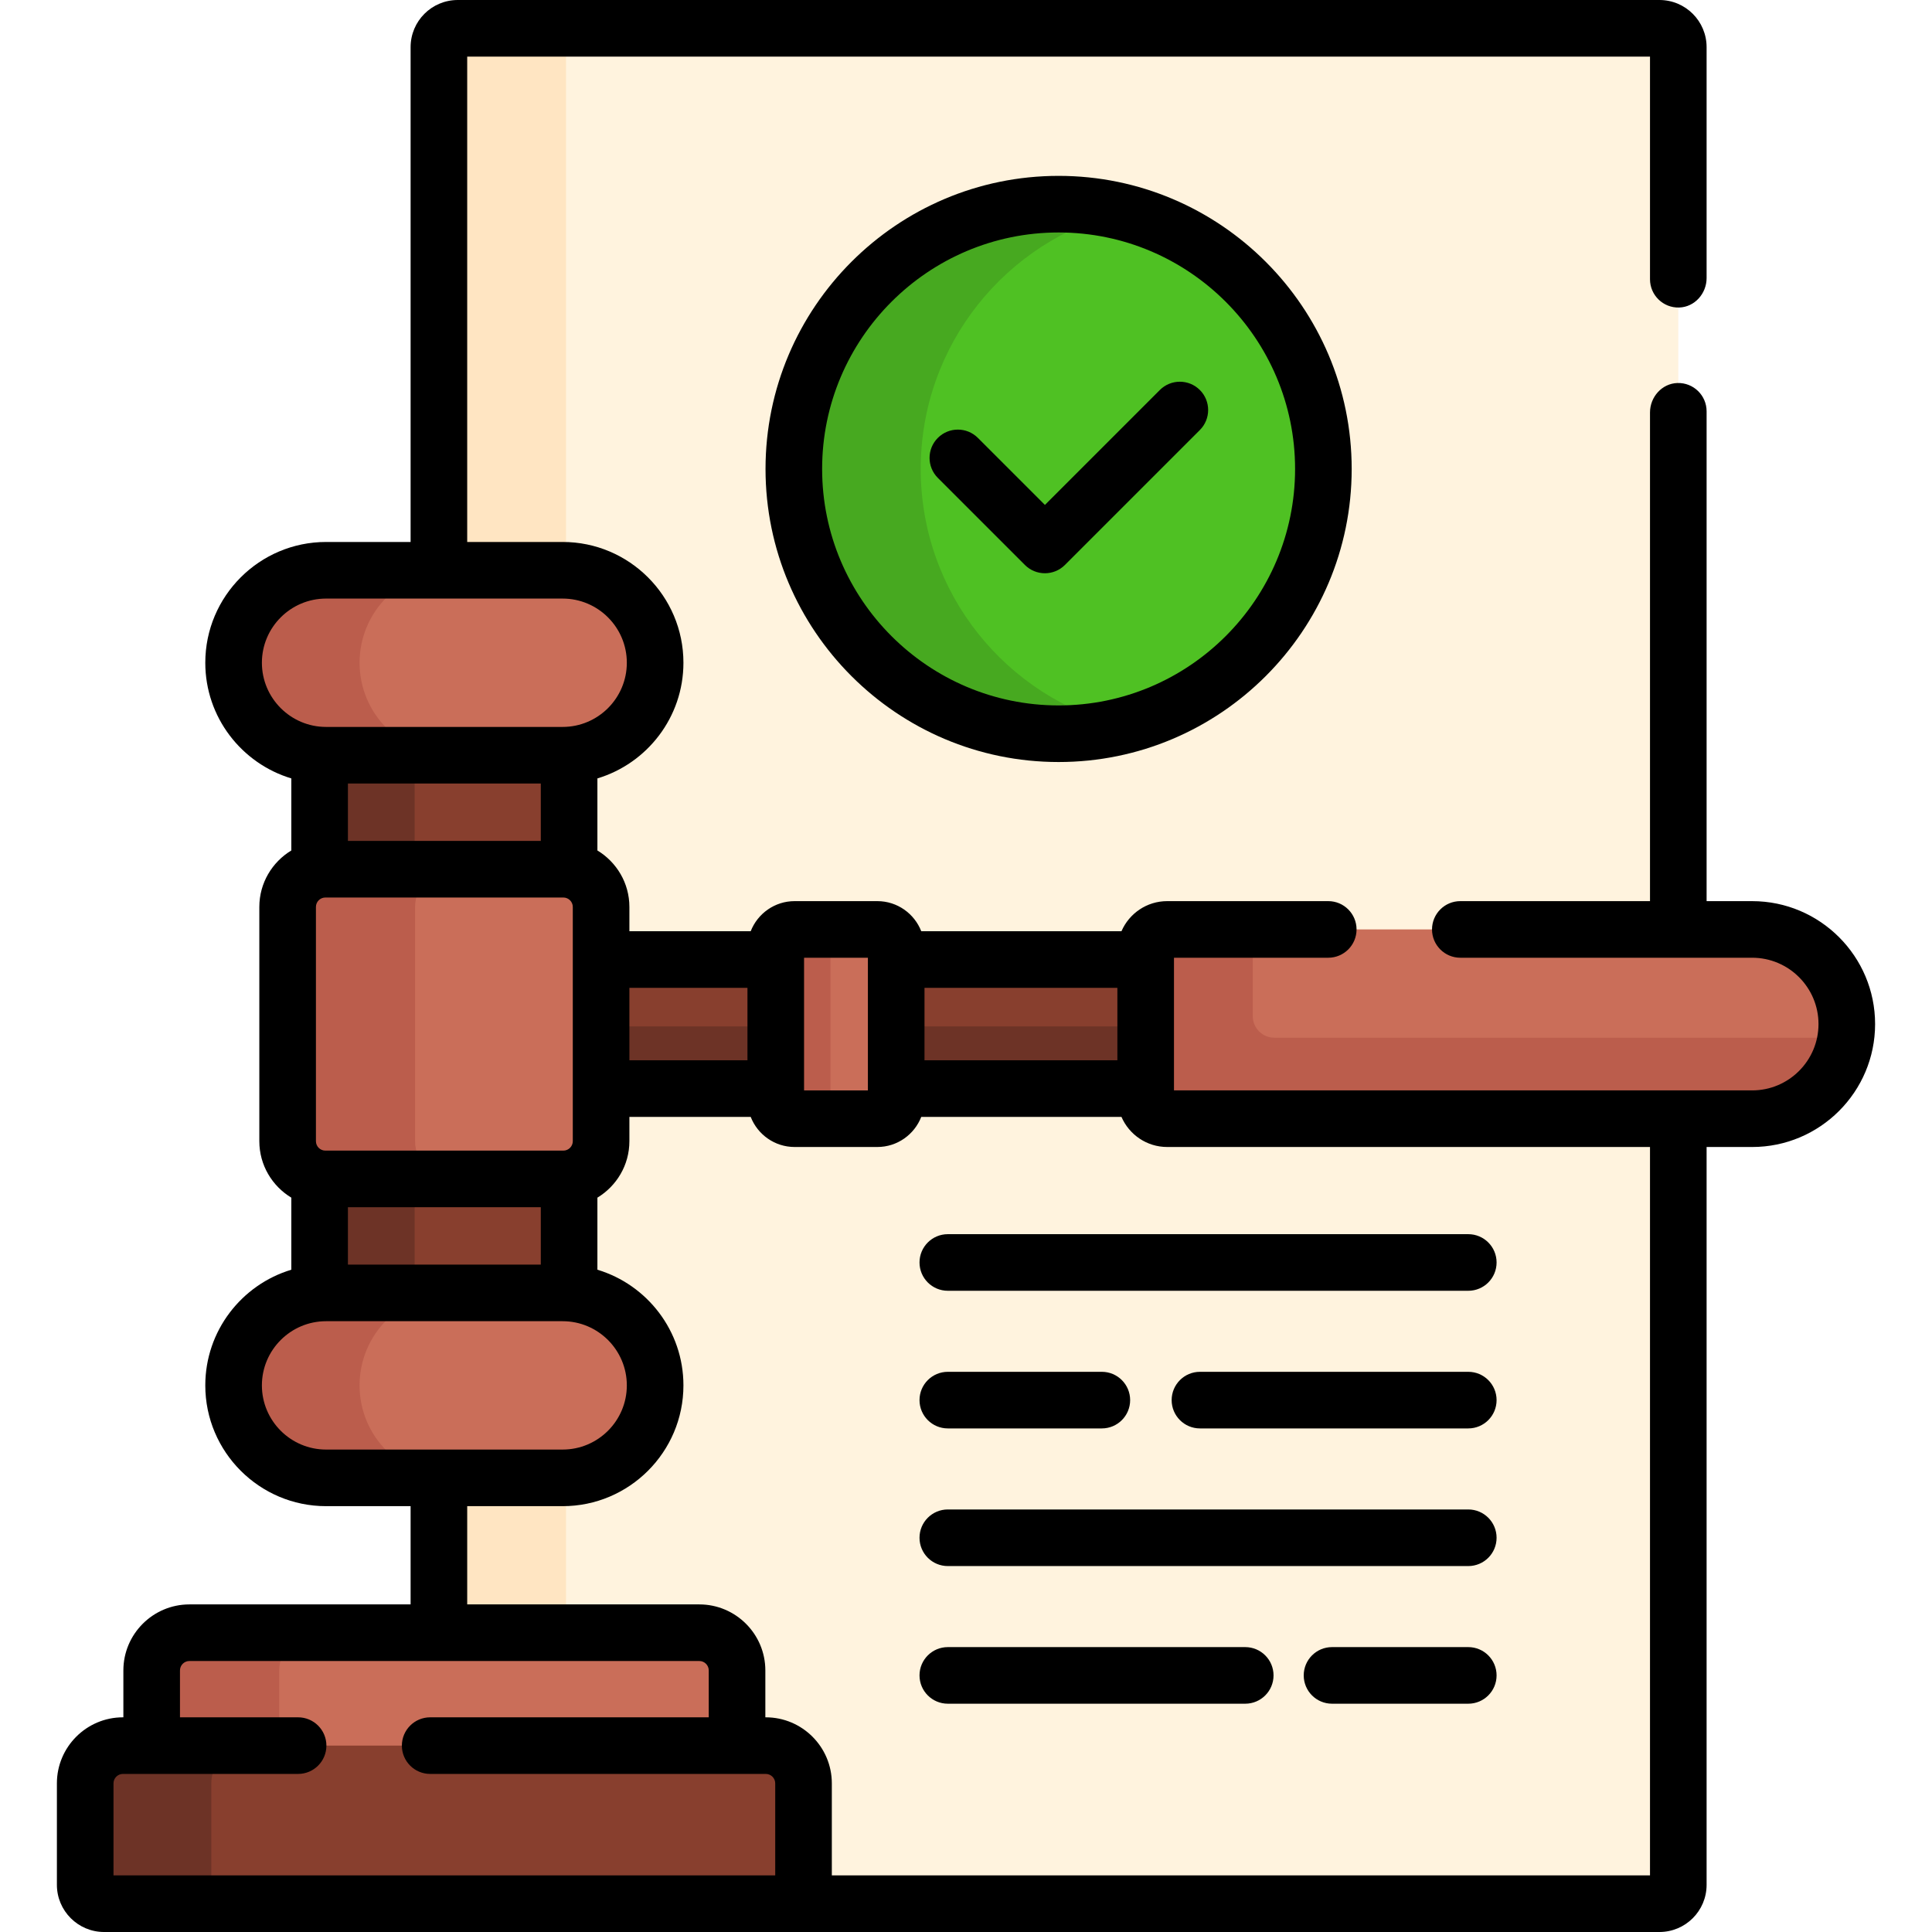
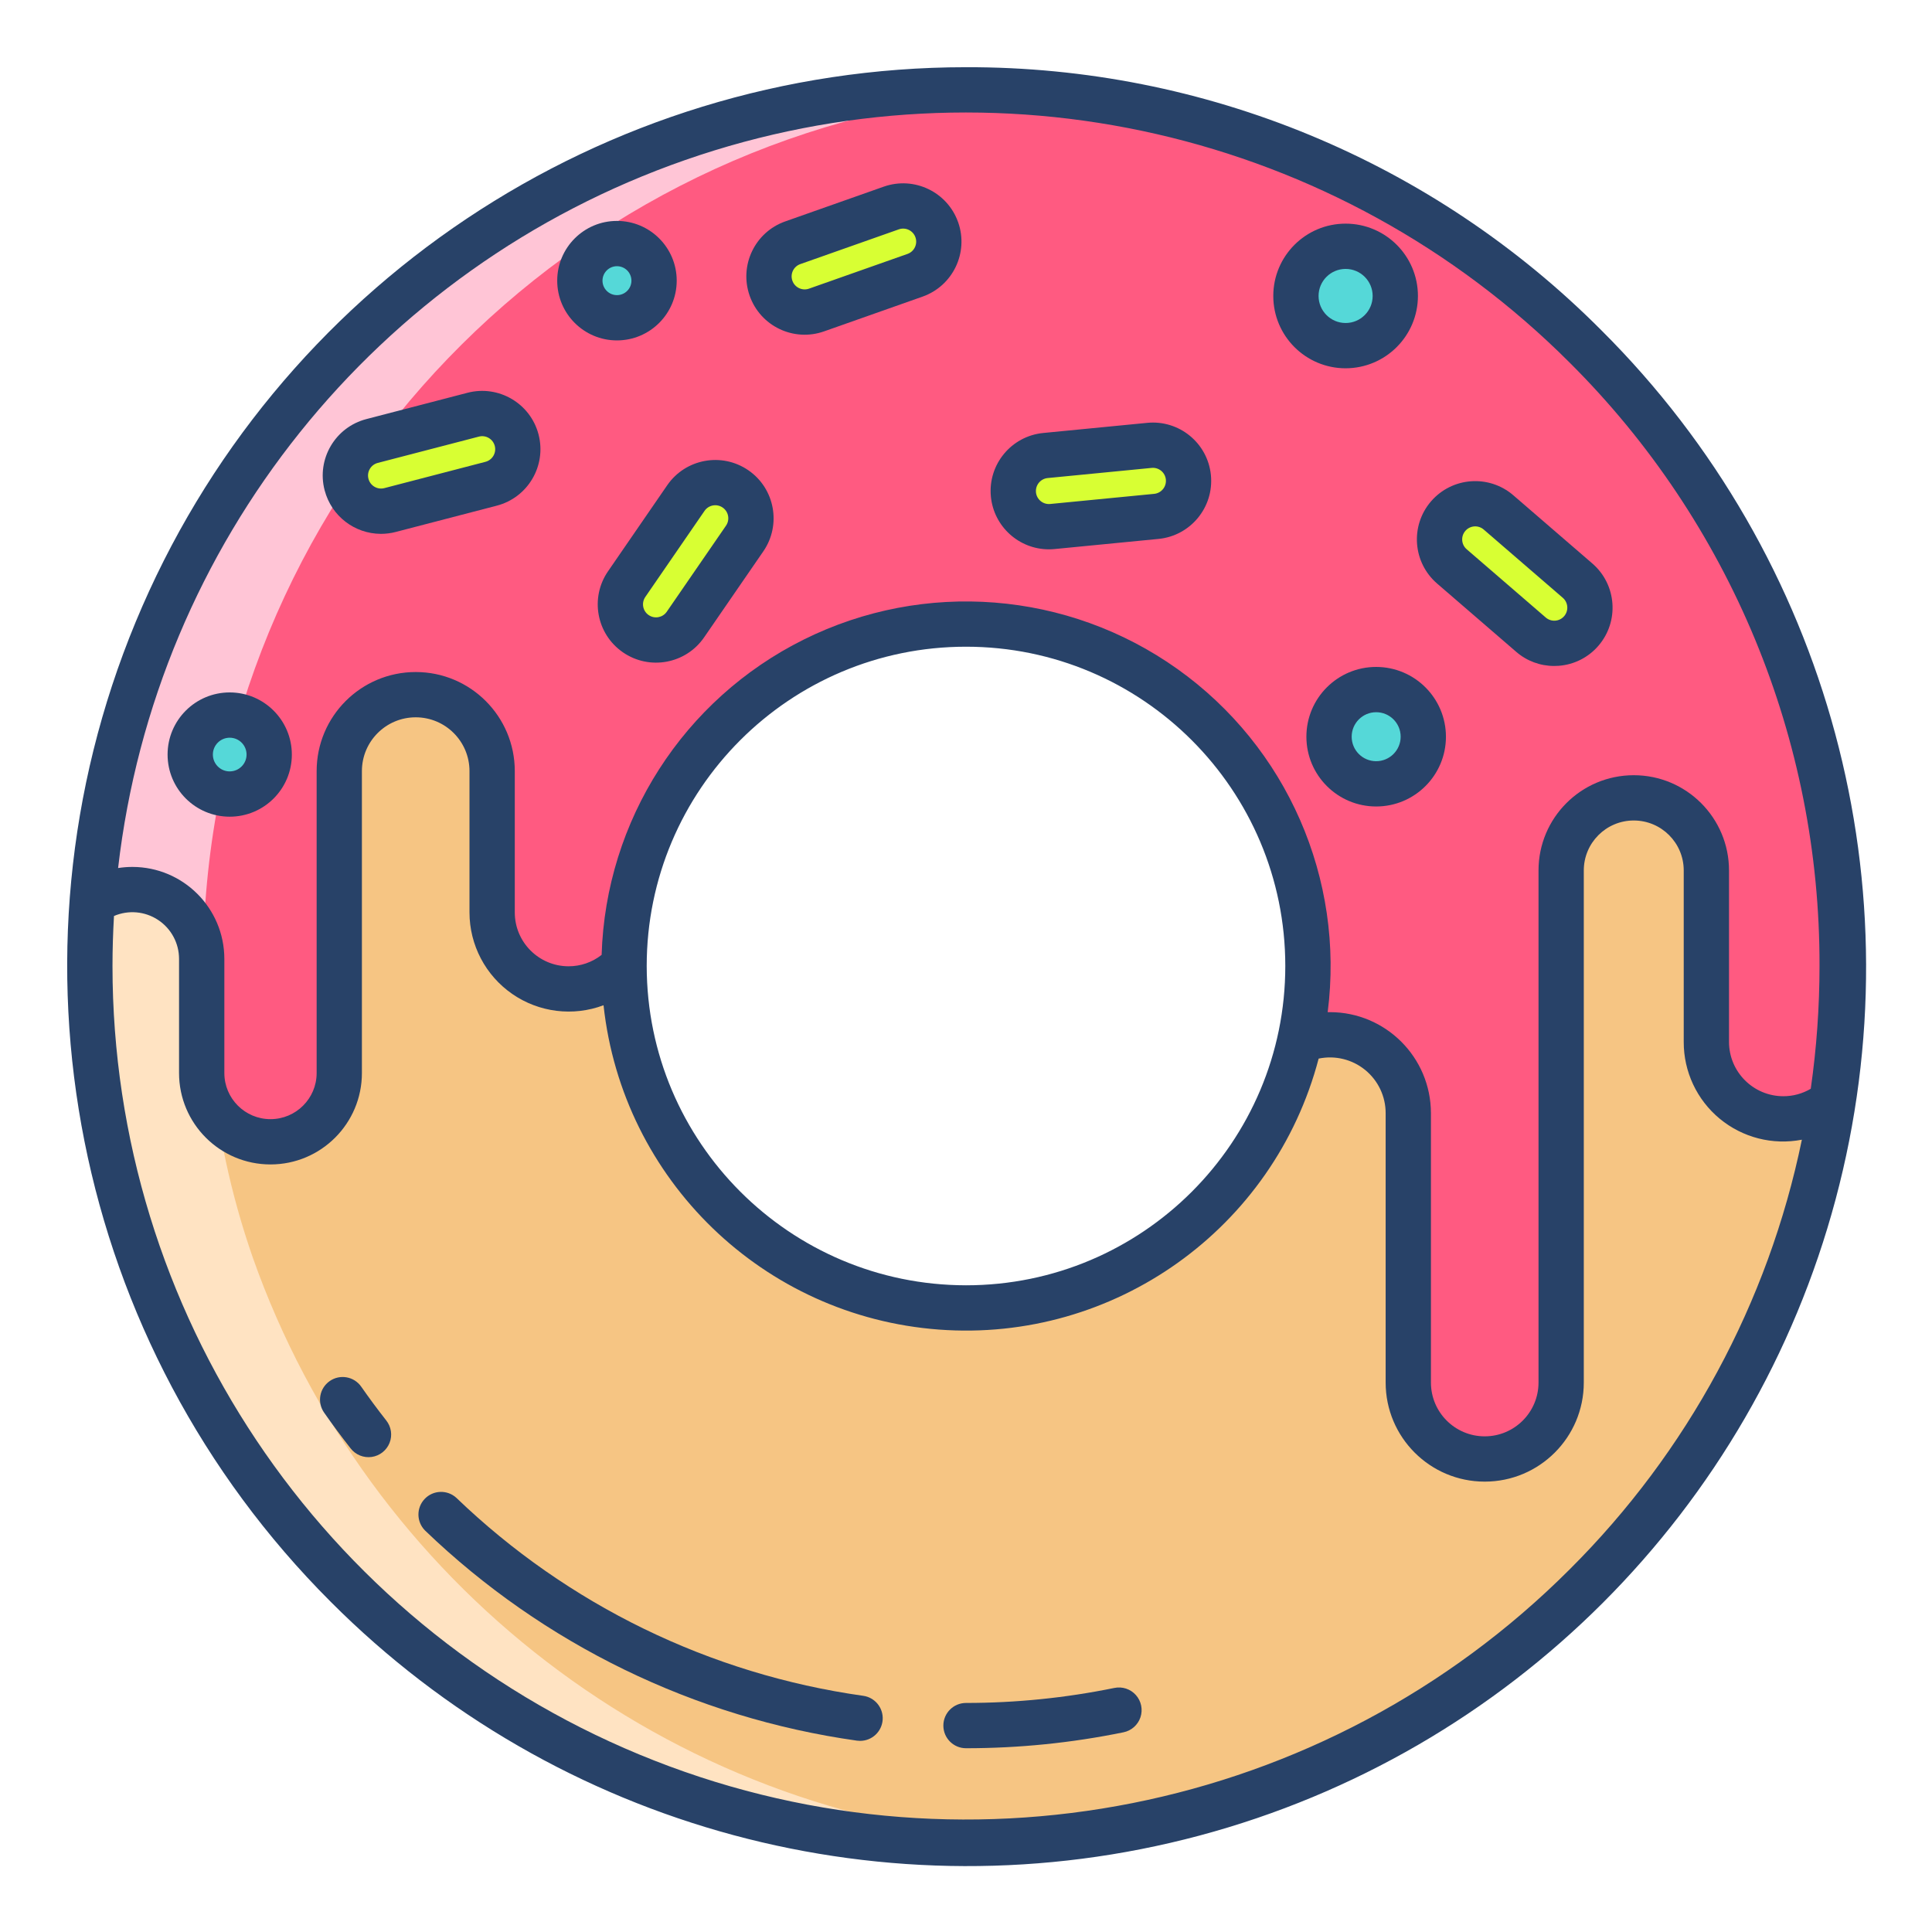
- <svg xmlns="http://www.w3.org/2000/svg" id="Capa_1" enable-background="new 0 0 512 512" height="512" viewBox="0 0 512 512" width="512">
-   <g>
-     <g>
-       <path d="m439.767 7.5h-318.452c-2.761 0-5 2.239-5 5v138.628h32.793c13.535 0 24.508 10.973 24.508 24.508 0 12.96-10.062 23.563-22.798 24.442v30.401h-.001c4.799.734 8.479 4.868 8.479 9.872v62.073c0 5.004-3.68 9.138-8.479 9.872h.001v30.401c12.737.879 22.798 11.482 22.798 24.442 0 13.535-10.973 24.508-24.508 24.508h-32.793v41.037h69.011c5.523 0 10 4.477 10 10v19.897c0 .009-.001.017-.001.026h7.619c5.523 0 10 4.477 10 10v31.893h231.824v-492c-.001-2.761-2.239-5-5.001-5z" fill="#fff3de" />
-     </g>
-     <g fill="#ffe5c2">
-       <path d="m149.108 151.128c.299 0 .595.012.892.023v-138.651c0-2.761 2.239-5 5-5h-33.685c-2.761 0-5 2.239-5 5v138.628z" />
-       <path d="m149.108 391.649h-32.793v41.037h33.685v-41.059c-.297.01-.593.022-.892.022z" />
-     </g>
-     <g>
-       <g fill="#883f2e">
-         <path d="m159.296 254.29h46.289v34.197h-46.289z" />
-         <path d="m237.502 254.29h66.115v34.197h-66.115z" />
-       </g>
-       <g fill="#6d3326">
-         <path d="m159.296 272h46.289v16.487h-46.289z" />
-         <path d="m237.502 272h66.115v16.487h-66.115z" />
-       </g>
-       <g>
-         <path d="m489.422 271.389c0 13.85-11.228 25.078-25.078 25.078h-155.028c-3.148 0-5.7-2.552-5.7-5.7v-38.757c0-3.148 2.552-5.7 5.7-5.7h155.028c13.85.001 25.078 11.229 25.078 25.079z" fill="#ca6e59" />
-       </g>
-       <g>
-         <path d="m337.699 275c-3.148 0-5.699-2.552-5.699-5.7v-22.99h-22.684c-3.148 0-5.7 2.552-5.7 5.7v38.757c0 3.148 2.552 5.7 5.7 5.7h155.028c12.623 0 23.064-9.328 24.815-21.467z" fill="#bb5d4c" />
-       </g>
-       <g>
-         <path d="m237.502 251.311v40.156c0 2.761-2.239 5-5 5h-21.917c-2.761 0-5-2.239-5-5v-40.156c0-2.761 2.239-5 5-5h21.917c2.762 0 5 2.238 5 5z" fill="#ca6e59" />
-       </g>
-       <g>
-         <path d="m220.083 291.467v-40.156c0-2.761 2.239-5 5-5h-14.498c-2.761 0-5 2.239-5 5v40.156c0 2.761 2.239 5 5 5h14.498c-2.762 0-5-2.239-5-5z" fill="#bb5d4c" />
-       </g>
-       <g>
-         <path d="m149.296 312.425h-63.071c-.519 0-1.024-.052-1.522-.128v30.401c.566-.039 1.134-.066 1.71-.066h62.695c.575 0 1.144.027 1.71.066v-30.401c-.498.077-1.003.128-1.522.128z" fill="#883f2e" />
-         <path d="m86.225 312.425c-.519 0-1.024-.052-1.522-.128v30.401c.566-.039 1.134-.066 1.71-.066h23.472v-30.208h-23.66z" fill="#6d3326" />
-         <path d="m86.225 230.352h63.071c.519 0 1.024.052 1.522.128v-30.401c-.566.039-1.135.066-1.71.066h-62.695c-.575 0-1.144-.027-1.71-.066v30.401c.498-.076 1.003-.128 1.522-.128z" fill="#883f2e" />
-         <path d="m86.225 230.352h23.66v-30.208h-23.472c-.575 0-1.144-.027-1.71-.066v30.401c.498-.075 1.003-.127 1.522-.127z" fill="#6d3326" />
-       </g>
-       <g>
-         <path d="m159.296 240.352v62.073c0 5.523-4.477 10-10 10h-63.071c-5.523 0-10-4.477-10-10v-62.073c0-5.523 4.477-10 10-10h63.071c5.523 0 10 4.477 10 10z" fill="#ca6e59" />
-       </g>
-       <g>
-         <path d="m110 302.425v-62.073c0-5.523 4.477-10 10-10h-33.775c-5.523 0-10 4.477-10 10v62.073c0 5.523 4.477 10 10 10h33.775c-5.523 0-10-4.477-10-10z" fill="#bb5d4c" />
-       </g>
-       <g>
-         <path d="m195.273 463.608c.034-.337.052-.68.052-1.026v-19.897c0-5.523-4.477-10-10-10h-135.13c-5.523 0-10 4.477-10 10v19.897c0 .346.018.689.052 1.026z" fill="#ca6e59" />
-         <path d="m74.052 463.608c-.034-.337-.052-.68-.052-1.026v-19.897c0-5.523 4.477-10 10-10h-33.805c-5.523 0-10 4.477-10 10v19.897c0 .346.018.689.052 1.026z" fill="#bb5d4c" />
-         <g>
-           <path d="m212.943 504.5h-185.365c-2.761 0-5-2.239-5-5v-26.892c0-5.523 4.477-10 10-10h170.365c5.523 0 10 4.477 10 10z" fill="#883f2e" />
-         </g>
-         <g>
-           <path d="m56 499.5v-26.892c0-5.523 4.477-10 10-10h-33.422c-5.523 0-10 4.477-10 10v26.892c0 2.761 2.239 5 5 5h33.422c-2.761 0-5-2.239-5-5z" fill="#6d3326" />
-         </g>
-       </g>
-       <g>
-         <g>
-           <path d="m173.616 367.141c0 13.535-10.973 24.508-24.508 24.508h-62.695c-13.535 0-24.508-10.973-24.508-24.508 0-13.535 10.973-24.508 24.508-24.508h62.695c13.535 0 24.508 10.973 24.508 24.508z" fill="#ca6e59" />
-         </g>
-         <g>
-           <path d="m95.289 367.141c0-13.535 10.973-24.508 24.508-24.508h-33.384c-13.535 0-24.508 10.973-24.508 24.508s10.973 24.508 24.508 24.508h33.384c-13.535 0-24.508-10.973-24.508-24.508z" fill="#bb5d4c" />
-         </g>
-         <g>
-           <path d="m173.616 175.636c0 13.535-10.973 24.508-24.508 24.508h-62.695c-13.535 0-24.508-10.973-24.508-24.508 0-13.535 10.973-24.508 24.508-24.508h62.695c13.535 0 24.508 10.973 24.508 24.508z" fill="#ca6e59" />
-         </g>
-         <g>
-           <path d="m95.289 175.636c0-13.535 10.973-24.508 24.508-24.508h-33.384c-13.535 0-24.508 10.973-24.508 24.508 0 13.535 10.973 24.508 24.508 24.508h33.384c-13.535 0-24.508-10.972-24.508-24.508z" fill="#bb5d4c" />
-         </g>
-       </g>
-     </g>
-     <g>
-       <g>
-         <circle cx="280.541" cy="124.276" fill="#4fc123" r="70.169" />
-       </g>
-       <g>
-         <path d="m244 124.276c0-32.956 22.725-60.592 53.355-68.127-5.389-1.326-11.017-2.042-16.814-2.042-38.753 0-70.169 31.416-70.169 70.169s31.416 70.169 70.169 70.169c5.798 0 11.426-.717 16.814-2.042-30.63-7.536-53.355-35.171-53.355-68.127z" fill="#47a920" />
-       </g>
-     </g>
-     <g>
-       <path d="m464.344 238.811h-12.076v-129.811c0-4.218-3.482-7.623-7.73-7.497-4.105.123-7.27 3.704-7.27 7.811v129.496h-50.268c-4.143 0-7.5 3.358-7.5 7.5s3.357 7.5 7.5 7.5h77.344c9.692 0 17.578 7.886 17.578 17.578s-7.886 17.578-17.578 17.578h-153.227v-35.156h40.883c4.143 0 7.5-3.358 7.5-7.5s-3.357-7.5-7.5-7.5h-42.684c-5.424 0-10.091 3.291-12.118 7.979h-53.055c-1.817-4.662-6.344-7.979-11.641-7.979h-21.917c-5.297 0-9.824 3.318-11.641 7.979h-32.148v-6.438c0-6.347-3.408-11.899-8.479-14.967v-19.097c13.174-3.965 22.799-16.203 22.799-30.652 0-17.649-14.358-32.008-32.008-32.008h-25.294v-128.627h313.453v59c0 4.218 3.482 7.623 7.73 7.497 4.105-.123 7.27-3.704 7.27-7.811v-61.186c0-6.904-5.596-12.5-12.5-12.5h-318.453c-6.904 0-12.5 5.596-12.5 12.5v131.128h-22.401c-17.649 0-32.008 14.359-32.008 32.008 0 14.448 9.625 26.685 22.798 30.651v19.097c-5.071 3.068-8.479 8.62-8.479 14.967v62.073c0 6.347 3.408 11.899 8.479 14.967v19.097c-13.173 3.966-22.798 16.203-22.798 30.652 0 17.649 14.358 32.008 32.008 32.008h22.401v26.037h-58.619c-9.649 0-17.5 7.851-17.5 17.5v12.423h-.117c-9.649 0-17.5 7.851-17.5 17.5v26.892c0 6.893 5.607 12.5 12.5 12.5h412.189c6.904 0 12.5-5.596 12.5-12.5v-195.533h12.076c17.964 0 32.578-14.614 32.578-32.578s-14.613-32.578-32.577-32.578zm-219.342 22.979h51.115v19.197h-51.115zm-31.917-7.979h16.917v35.156h-16.917zm-46.289 7.979h31.289v19.197h-31.289zm-97.391-86.154c0-9.378 7.63-17.008 17.008-17.008h62.695c9.378 0 17.008 7.63 17.008 17.008 0 9.378-7.63 17.008-17.008 17.008h-62.695c-9.378.001-17.008-7.629-17.008-17.008zm16.82 129.289c-1.379 0-2.5-1.122-2.5-2.5v-62.073c0-1.378 1.121-2.5 2.5-2.5h63.071c1.379 0 2.5 1.122 2.5 2.5v62.073c0 1.378-1.121 2.5-2.5 2.5zm57.092 15v15.208h-51.114v-15.208zm-51.114-97.073v-15.208h51.114v15.208zm-5.79 161.297c-9.378 0-17.008-7.63-17.008-17.008s7.63-17.008 17.008-17.008h62.695c9.378 0 17.008 7.63 17.008 17.008s-7.63 17.008-17.008 17.008zm119.03 112.851h-175.365v-24.392c0-1.378 1.121-2.5 2.5-2.5h46.422c4.143 0 7.5-3.358 7.5-7.5s-3.357-7.5-7.5-7.5h-31.305v-12.423c0-1.378 1.121-2.5 2.5-2.5h135.13c1.379 0 2.5 1.122 2.5 2.5v12.423h-73.825c-4.143 0-7.5 3.358-7.5 7.5s3.357 7.5 7.5 7.5h88.943c1.379 0 2.5 1.122 2.5 2.5zm231.825 0h-216.825v-24.392c0-9.649-7.851-17.5-17.5-17.5h-.118v-12.423c0-9.649-7.851-17.5-17.5-17.5h-61.511v-26.037h25.294c17.649 0 32.008-14.358 32.008-32.008 0-14.449-9.625-26.686-22.799-30.652v-19.097c5.071-3.068 8.479-8.62 8.479-14.967v-6.438h32.148c1.817 4.662 6.344 7.979 11.641 7.979h21.917c5.297 0 9.824-3.318 11.641-7.979h53.055c2.027 4.688 6.694 7.979 12.118 7.979h127.951v193.035z" />
-       <path d="m202.872 124.276c0 42.827 34.842 77.669 77.669 77.669s77.669-34.842 77.669-77.669-34.842-77.669-77.669-77.669-77.669 34.842-77.669 77.669zm140.338 0c0 34.556-28.113 62.669-62.669 62.669s-62.669-28.113-62.669-62.669 28.113-62.669 62.669-62.669 62.669 28.113 62.669 62.669z" />
-       <path d="m259.147 116.045c-2.93-2.929-7.678-2.929-10.607 0s-2.929 7.678 0 10.606l23.069 23.069c1.465 1.464 3.385 2.197 5.304 2.197s3.839-.732 5.304-2.197l35.758-35.758c2.929-2.929 2.929-7.678 0-10.606-2.93-2.929-7.678-2.929-10.607 0l-30.454 30.455z" />
-       <path d="m243.681 334.569c0 4.142 3.357 7.5 7.5 7.5h137.93c4.143 0 7.5-3.358 7.5-7.5s-3.357-7.5-7.5-7.5h-137.93c-4.143 0-7.5 3.358-7.5 7.5z" />
-       <path d="m389.11 363.546h-71.11c-4.143 0-7.5 3.358-7.5 7.5s3.357 7.5 7.5 7.5h71.11c4.143 0 7.5-3.358 7.5-7.5s-3.357-7.5-7.5-7.5z" />
-       <path d="m251.181 378.546h40.819c4.143 0 7.5-3.358 7.5-7.5s-3.357-7.5-7.5-7.5h-40.819c-4.143 0-7.5 3.358-7.5 7.5s3.357 7.5 7.5 7.5z" />
-       <path d="m389.11 400.023h-137.93c-4.143 0-7.5 3.358-7.5 7.5s3.357 7.5 7.5 7.5h137.93c4.143 0 7.5-3.358 7.5-7.5s-3.357-7.5-7.5-7.5z" />
-       <path d="m389.11 436.5h-36.11c-4.143 0-7.5 3.358-7.5 7.5s3.357 7.5 7.5 7.5h36.11c4.143 0 7.5-3.358 7.5-7.5s-3.357-7.5-7.5-7.5z" />
-       <path d="m330 436.5h-78.819c-4.143 0-7.5 3.358-7.5 7.5s3.357 7.5 7.5 7.5h78.819c4.143 0 7.5-3.358 7.5-7.5s-3.357-7.5-7.5-7.5z" />
-     </g>
+ <svg xmlns="http://www.w3.org/2000/svg" id="Layer_1" height="512" viewBox="0 0 512 512" width="512" data-name="Layer 1">
+   <path d="m472.6 296.51a20.244 20.244 0 0 0 12.81-4.54c-17.28 111.15-113.41 196.22-229.41 196.22-128.23 0-232.19-103.96-232.19-232.19q0-8.49.61-16.83a18.356 18.356 0 0 1 29.03 14.94v30.25a18.23 18.23 0 0 0 36.46 0v-80.01a20.255 20.255 0 1 1 40.51 0v37.47a20.254 20.254 0 0 0 34.84 14.06h.12v.12a90.628 90.628 0 0 0 179.08 19.73l.16.03a20.767 20.767 0 0 1 28.59 19.23v71.4a20.255 20.255 0 0 0 40.51 0v-135.71a19.245 19.245 0 0 1 38.49 0v45.44a20.383 20.383 0 0 0 20.39 20.39z" fill="#f6c583" />
+   <path d="m55.872 281.14-2.422-27.03a18.348 18.348 0 0 0 -29.03-14.94q-.615 8.34-.61 16.83c0 128.23 103.96 232.19 232.19 232.19q7.594 0 15.068-.491c-94.598-6.007-173.802-68.657-204.068-154.412a213.96 213.96 0 0 1 -11.128-52.147z" fill="#ffe3c2" />
+   <path d="m488.19 256a233.109 233.109 0 0 1 -2.78 35.97 20.379 20.379 0 0 1 -33.2-15.85v-45.44a19.245 19.245 0 0 0 -38.49 0v135.71a20.255 20.255 0 1 1 -40.51 0v-71.4a20.767 20.767 0 0 0 -28.59-19.23l-.16-.03a90.626 90.626 0 1 0 -179.08-19.85h-.12a20.255 20.255 0 0 1 -34.84-14.06v-37.47a20.255 20.255 0 1 0 -40.51 0v80.01a18.23 18.23 0 0 1 -36.46 0v-30.25a18.348 18.348 0 0 0 -29.03-14.94c8.61-120.37 109.01-215.36 231.58-215.36 128.23 0 232.19 103.96 232.19 232.19z" fill="#ff5a81" />
+   <path d="m248.26 60.89a9.36 9.36 0 0 1 .54 3.15 9.461 9.461 0 0 1 -6.31 8.91l-26.11 9.21a9.453 9.453 0 0 1 -6.29-17.83l26.11-9.21a9.457 9.457 0 0 1 12.06 5.77z" fill="#d8ff33" />
+   <path d="m194.91 129.57a9.445 9.445 0 0 1 2.43 13.14l-15.69 22.81a9.444 9.444 0 0 1 -13.14 2.42h-.01a9.447 9.447 0 0 1 -2.43-13.14l15.7-22.81a9.447 9.447 0 0 1 13.14-2.43z" fill="#d8ff33" />
+   <path d="m418.08 153.88a9.453 9.453 0 0 1 .98 13.33l-.01.01a9.44 9.44 0 0 1 -13.32.97l-20.96-18.09a9.441 9.441 0 0 1 -.98-13.32v-.01a9.453 9.453 0 0 1 13.33-.98z" fill="#d8ff33" />
+   <path d="m364.7 182.74a12.5 12.5 0 1 1 -12.49 12.49 12.494 12.494 0 0 1 12.49-12.49z" fill="#55d8d8" />
+   <path d="m356.6 65.27a13.165 13.165 0 1 1 -13.17 13.16 13.166 13.166 0 0 1 13.17-13.16z" fill="#55d8d8" />
+   <path d="m314.94 126.52c.03.31.04.61.04.92a9.465 9.465 0 0 1 -8.53 9.41l-27.56 2.68a9.447 9.447 0 0 1 -10.32-8.49c-.03-.31-.05-.63-.05-.94a9.437 9.437 0 0 1 8.54-9.38l27.56-2.69a9.447 9.447 0 0 1 10.32 8.49z" fill="#d8ff33" />
+   <path d="m163.5 64.55a9.83 9.83 0 1 1 -9.83 9.83 9.837 9.837 0 0 1 9.83-9.83z" fill="#55d8d8" />
+   <path d="m256 23.81c-122.57 0-222.97 94.99-231.58 215.36a18.356 18.356 0 0 1 29.03 14.94l.36 1.89q0-8.49.61-16.83c8.256-115.413 100.9-207.477 216.558-214.87-4.954-.311-9.945-.49-14.978-.49z" fill="#ffc5d6" />
+   <path d="m136.92 116.67a9.436 9.436 0 0 1 -6.76 11.52l-26.8 6.98a9.45 9.45 0 0 1 -11.52-6.77l-.01-.01a9.45 9.45 0 0 1 6.77-11.52l26.8-6.97a9.436 9.436 0 0 1 11.52 6.76z" fill="#d8ff33" />
+   <path d="m60.88 189.5a10.465 10.465 0 1 1 -10.47 10.46 10.456 10.456 0 0 1 10.47-10.46z" fill="#55d8d8" />
+   <g fill="#284268">
+     <path d="m253.916 58.891a15.467 15.467 0 0 0 -19.709-9.428l-26.107 9.212a15.451 15.451 0 0 0 -9.45 19.65c.007.022.015.044.023.065a15.446 15.446 0 0 0 19.709 9.429l26.111-9.212a15.465 15.465 0 0 0 9.449-19.649c-.01-.023-.018-.045-.026-.067zm-13.419 8.4-26.111 9.209a3.454 3.454 0 0 1 -4.386-2.073l-.013-.035a3.45 3.45 0 0 1 2.1-4.4l26.113-9.213a3.456 3.456 0 0 1 4.39 2.075l.013.036a3.455 3.455 0 0 1 -2.103 4.401z" />
+     <path d="m142.715 115.112a15.447 15.447 0 0 0 -18.83-11.02l-26.8 6.972a15.448 15.448 0 0 0 -11.062 18.842l.018.064a15.465 15.465 0 0 0 14.909 11.507 15.561 15.561 0 0 0 3.916-.5l26.8-6.973a15.467 15.467 0 0 0 11.06-18.841c-.002-.019-.006-.035-.011-.051zm-14.069 7.275-26.8 6.972a3.447 3.447 0 0 1 -4.2-2.469l-.01-.038a3.448 3.448 0 0 1 2.477-4.175l26.8-6.972a3.447 3.447 0 0 1 4.206 2.468l.008.031a3.452 3.452 0 0 1 -2.481 4.183z" />
+     <path d="m379.249 132.85-.04.046a15.449 15.449 0 0 0 1.636 21.748l20.96 18.092a15.336 15.336 0 0 0 10.071 3.754c.383 0 .769-.014 1.155-.042a15.348 15.348 0 0 0 10.506-5.247c.021-.024.041-.048.063-.072a15.469 15.469 0 0 0 -1.6-21.789l-20.961-18.092a15.467 15.467 0 0 0 -21.79 1.602zm35.295 30.407-.034.038a3.448 3.448 0 0 1 -4.864.357l-20.959-18.092a3.448 3.448 0 0 1 -.358-4.865l.023-.026a3.45 3.45 0 0 1 4.845-.336l20.961 18.092a3.454 3.454 0 0 1 .386 4.832z" />
+     <path d="m320.9 125.875a15.447 15.447 0 0 0 -16.869-13.816l-27.557 2.686a15.449 15.449 0 0 0 -13.887 16.774c0 .036.006.072.01.108a15.471 15.471 0 0 0 15.364 13.951q.75 0 1.511-.074l27.557-2.686a15.468 15.468 0 0 0 13.878-16.875c.001-.022-.007-.043-.007-.068zm-15.035 5-27.557 2.686a3.457 3.457 0 0 1 -3.763-3.048c0-.019 0-.038 0-.057a3.451 3.451 0 0 1 3.1-3.768l27.555-2.688a3.448 3.448 0 0 1 3.768 3.1v.04a3.454 3.454 0 0 1 -3.1 3.735z" />
+     <path d="m198.383 124.67-.073-.051a15.468 15.468 0 0 0 -21.485 3.97l-15.694 22.811a15.448 15.448 0 0 0 3.9 21.438l.074.052a15.463 15.463 0 0 0 21.484-3.97l15.7-22.81a15.449 15.449 0 0 0 -3.9-21.437zm-5.983 14.635-15.7 22.811a3.453 3.453 0 0 1 -4.762.909c-.012-.008-.025-.018-.039-.026a3.45 3.45 0 0 1 -.885-4.8l15.695-22.811a3.452 3.452 0 0 1 4.761-.91l.041.028a3.45 3.45 0 0 1 .886 4.8z" />
+     <path d="m179.336 74.38a15.834 15.834 0 1 0 -15.836 15.834 15.852 15.852 0 0 0 15.836-15.834zm-19.668 0a3.834 3.834 0 1 1 3.834 3.834 3.838 3.838 0 0 1 -3.834-3.834z" />
+     <path d="m375.766 78.431a19.166 19.166 0 1 0 -19.166 19.169 19.188 19.188 0 0 0 19.166-19.169zm-26.331 0a7.166 7.166 0 1 1 7.165 7.169 7.172 7.172 0 0 1 -7.165-7.169z" />
+     <path d="m364.7 176.744a18.491 18.491 0 1 0 18.49 18.491 18.512 18.512 0 0 0 -18.49-18.491zm0 24.982a6.491 6.491 0 1 1 6.49-6.491 6.5 6.5 0 0 1 -6.49 6.491z" />
+     <path d="m60.877 183.5a16.465 16.465 0 1 0 16.465 16.465 16.484 16.484 0 0 0 -16.465-16.465zm0 20.93a4.465 4.465 0 1 1 4.465-4.465 4.47 4.47 0 0 1 -4.465 4.461z" />
+     <path d="m256 17.812a238.188 238.188 0 0 0 -168.424 406.612 238.188 238.188 0 1 0 336.848-336.848 236.627 236.627 0 0 0 -168.424-69.764zm159.938 398.127a226.188 226.188 0 0 1 -386.126-159.939c0-4.439.143-8.856.395-13.252a12.364 12.364 0 0 1 17.242 11.36v30.249a24.23 24.23 0 0 0 48.46 0v-80.007a14.255 14.255 0 0 1 28.51 0v37.471a26.289 26.289 0 0 0 35.525 24.58 96.621 96.621 0 0 0 189.512 14.137 14.752 14.752 0 0 1 17.756 14.453v71.4a26.255 26.255 0 0 0 52.51 0v-135.71a13.242 13.242 0 0 1 26.484 0v45.44a26.311 26.311 0 0 0 31.309 25.91 224.609 224.609 0 0 1 -61.577 113.908zm-244.555-159.939a84.617 84.617 0 1 1 84.617 84.618 84.714 84.714 0 0 1 -84.617-84.618zm308.487 32.533a14.2 14.2 0 0 1 -7.275 1.977 14.405 14.405 0 0 1 -14.389-14.389v-45.44a25.242 25.242 0 0 0 -50.484 0v135.709a14.255 14.255 0 0 1 -28.51 0v-71.4a26.792 26.792 0 0 0 -26.762-26.762c-.2 0-.4.011-.6.015a96.618 96.618 0 1 0 -192.413-15.192 14.112 14.112 0 0 1 -8.758 3.025 14.271 14.271 0 0 1 -14.255-14.256v-37.47a26.255 26.255 0 0 0 -52.51 0v80.007a12.23 12.23 0 0 1 -24.46 0v-30.249a24.39 24.39 0 0 0 -24.363-24.363 24.638 24.638 0 0 0 -3.794.294 226.2 226.2 0 0 1 384.641-133.978 224.7 224.7 0 0 1 66.25 159.939 229.546 229.546 0 0 1 -2.318 32.533z" />
+     <path d="m295.312 447.324a196.042 196.042 0 0 1 -39.312 3.976 6 6 0 0 0 0 12 208.035 208.035 0 0 0 41.724-4.22 6 6 0 1 0 -2.412-11.755z" />
+     <path d="m228.75 449.405a194.722 194.722 0 0 1 -107.812-52.467 6 6 0 0 0 -8.3 8.662 206.731 206.731 0 0 0 114.45 55.689 6.141 6.141 0 0 0 .841.059 6 6 0 0 0 .825-11.943z" />
+     <path d="m95.729 367.485a6 6 0 0 0 -9.84 6.869c2.246 3.218 4.609 6.408 7.023 9.48a6 6 0 1 0 9.436-7.413c-2.275-2.896-4.501-5.902-6.619-8.936z" />
  </g>
</svg>
